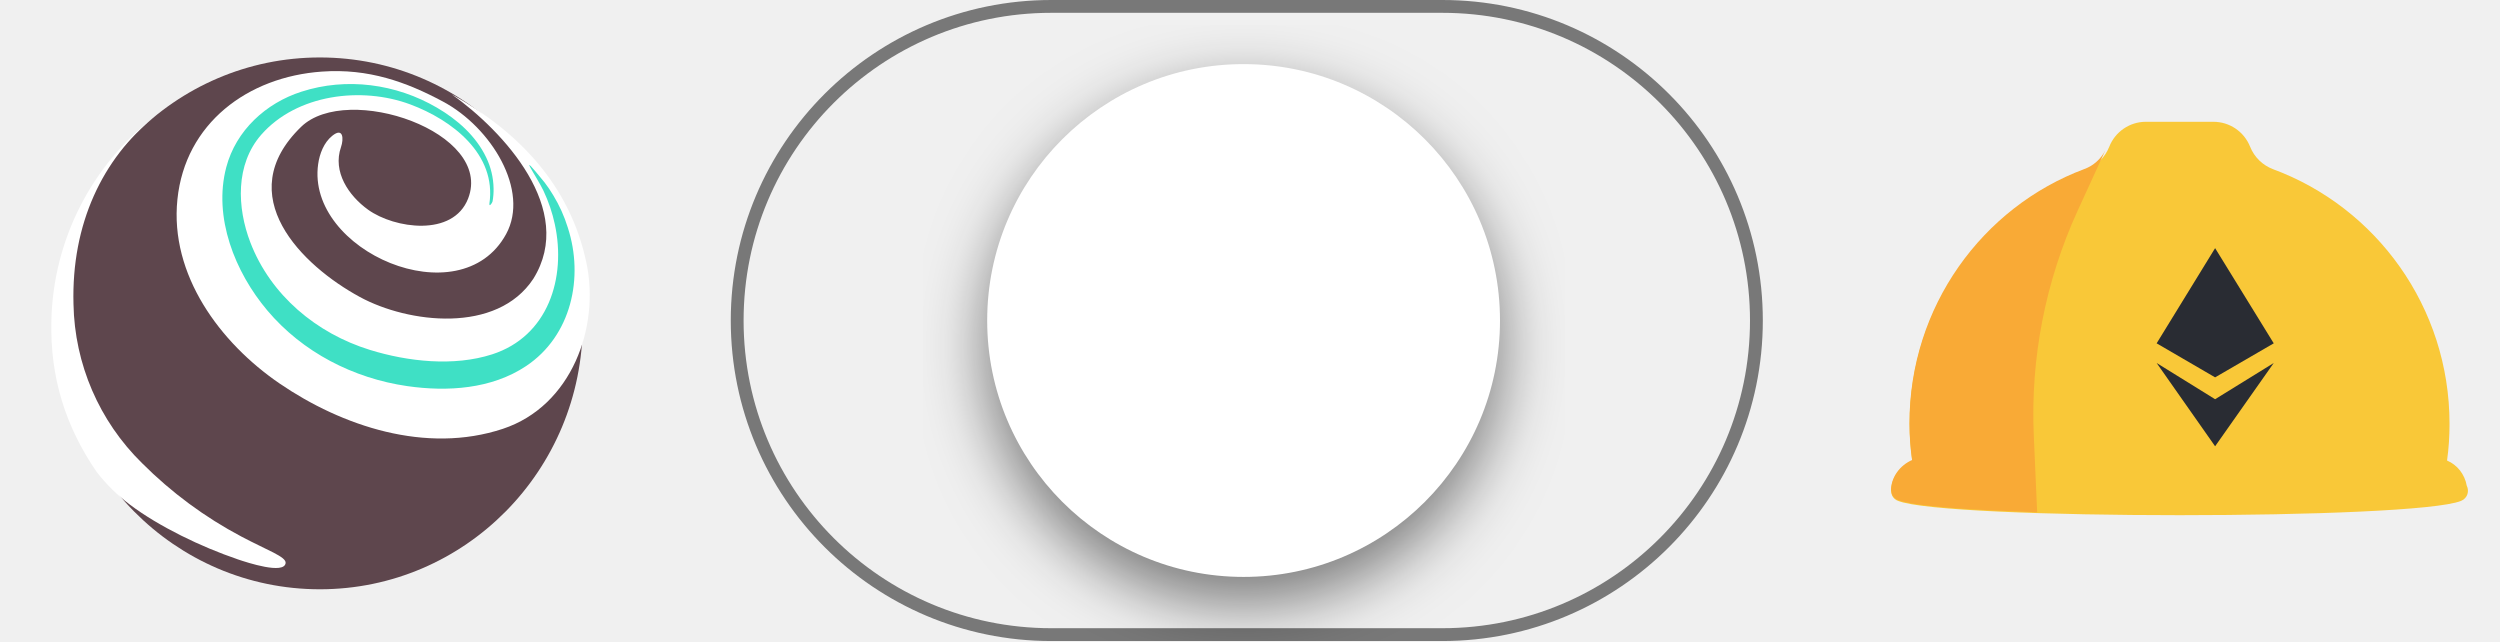
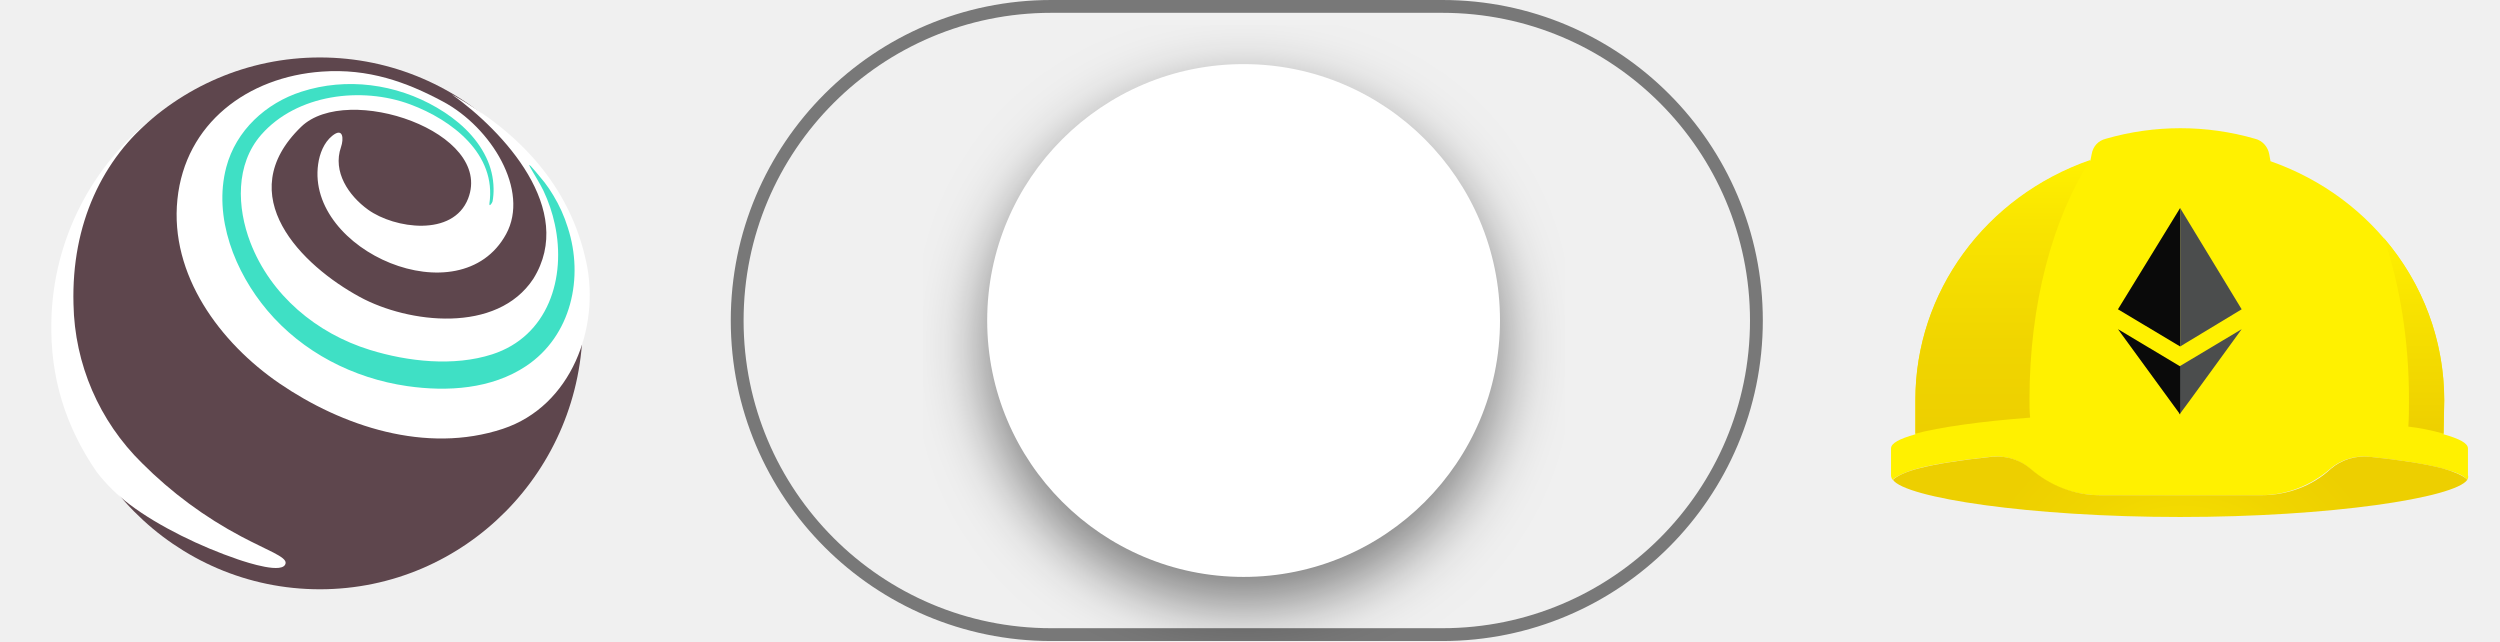
<svg xmlns="http://www.w3.org/2000/svg" width="390" height="100" viewBox="0 0 390 100" fill="none">
  <g clip-path="url(#clip0)">
    <rect x="-1" y="1" width="159" height="98" rx="49" transform="matrix(-1 0 0 1 273 0)" stroke="black" stroke-opacity="0.5" stroke-width="2" />
    <g filter="url(#filter0_d)">
      <circle r="40" transform="matrix(-1 0 0 1 194 50)" fill="white" />
    </g>
-     <path d="M295.024 76.659C295.048 77.268 295.387 77.876 296.113 78.144C303.466 81.112 376.563 81.112 383.916 78.144C384.98 77.706 385.222 76.586 384.811 75.759C384.496 73.983 383.335 72.523 381.739 71.842C382.005 69.969 382.126 68.071 382.126 66.125C382.126 47.878 370.661 32.332 354.6 26.396C352.979 25.788 351.673 24.523 351.02 22.893C350.077 20.533 347.827 19 345.287 19H334.741C332.226 19 329.952 20.557 329.033 22.917C328.38 24.547 327.098 25.812 325.453 26.42C309.368 32.381 297.903 47.927 297.903 66.149C297.903 68.096 298.048 70.018 298.314 71.891C296.427 72.718 295 74.543 295 76.659H295.024Z" fill="#F9C838" />
-     <path d="M336.436 53.559L345.557 58.868L354.703 53.559L345.557 38.71L336.436 53.559Z" fill="#292C33" />
-     <path d="M336.436 56.628L345.557 69.619L354.703 56.628L345.557 62.279L336.436 56.628Z" fill="#292C33" />
-     <path d="M296.079 78.003C297.781 78.707 303.102 79.242 310.342 79.606L317.797 79.922L317.269 67.924C316.742 55.878 319.091 43.88 324.077 32.951L328.416 23.48C327.721 24.815 326.57 25.86 325.156 26.37C309.239 32.32 297.877 47.839 297.877 66.03C297.877 67.973 298.02 69.891 298.284 71.761C296.414 72.587 295 74.409 295 76.522H295.048C295.048 77.129 295.384 77.736 296.079 78.003Z" fill="#F9AA36" />
+     <path d="M384.9 74.85C384.8 74.75 384.8 74.75 384.7 74.65C384.1 74.05 382.8 73.55 380.9 73.05C378.2 72.35 374.3 71.75 369.5 71.25C367.3 71.05 365.1 71.75 363.5 73.15C360.5 75.75 356.7 77.25 352.7 77.25H327.5C323.5 77.25 319.6 75.85 316.7 73.15C315.1 71.75 312.9 71.05 310.7 71.25C305.9 71.75 302 72.35 299.3 73.05C297.4 73.55 295.9 74.25 295.2 74.85C295.1 74.65 295 74.35 295 74.15V69.95C295 69.15 296.3 68.45 298.8 67.75V62.45C298.8 45.65 309.7 30.75 326.1 25.05L326.3 24.05C326.5 22.85 327.3 21.95 328.5 21.65C336.1 19.45 344.2 19.45 351.8 21.65C353 21.95 353.8 22.95 354 24.05L354.2 25.15C370.5 30.85 381.3 45.75 381.3 62.45L381.2 67.75C383.7 68.45 385 69.15 385 69.95V74.15C385.1 74.35 385 74.65 384.9 74.85Z" fill="#FFF100" />
+     <path d="M298.8 67.65V62.35C298.8 45.55 309.7 30.65 326.1 24.95C320.2 34.15 316.6 47.45 316.6 62.25C316.6 63.25 316.6 64.25 316.7 65.15C308.8 65.75 302.6 66.65 298.8 67.65Z" fill="url(#paint0_linear)" />
+     <path d="M381.2 67.65C379.4 67.15 377.5 66.75 375.7 66.55C375.8 65.15 375.8 63.75 375.8 62.25C375.8 53.15 374.4 44.55 371.9 37.15C378 44.25 381.3 53.15 381.3 62.45L381.2 67.65Z" fill="url(#paint1_linear)" />
+     <path d="M384.7 74.65C384.8 74.75 384.8 74.75 384.9 74.85C383 77.65 363.6 80.65 340.1 80.65C316.6 80.65 297.2 77.65 295.3 74.85C295.9 74.25 297.4 73.55 299.4 73.05C302.1 72.35 306 71.75 310.8 71.25C313 71.05 315.2 71.75 316.8 73.15C319.8 75.75 323.6 77.25 327.6 77.25H352.8C356.8 77.25 360.7 75.85 363.6 73.15C365.2 71.75 367.4 71.05 369.6 71.25C374.4 71.75 378.3 72.35 381 73.05C382.8 73.55 384.1 74.15 384.7 74.65Z" fill="url(#paint2_radial)" />
+     <path d="M340.1 32.45V54.05L330.4 48.25L340.1 32.45Z" fill="#0A0A0A" />
+     <path d="M349.7 48.25L340.1 54.05V32.45L349.7 48.25Z" fill="#4B4D4D" />
+     <path d="M349.7 51.35C349.7 51.35 340.2 64.45 340 64.65V57.15L349.7 51.35Z" fill="#4B4D4D" />
+     <path d="M340.1 57.15V64.65L330.4 51.35L340.1 57.15Z" fill="#0A0A0A" />
    <path d="M49.9 91.928C72.546 91.928 90.904 73.356 90.904 50.446C90.904 27.535 72.546 8.963 49.9 8.963C27.255 8.963 8.897 27.535 8.897 50.446C8.897 73.356 27.255 91.928 49.9 91.928Z" fill="#5E464D" />
    <path d="M37.005 87.229C38.683 87.802 44.316 89.634 44.556 87.843C44.685 86.86 41.713 85.853 37.688 83.72C31.963 80.695 26.727 76.826 22.153 72.243C15.477 65.697 11.639 56.792 11.464 47.444C11.123 34.895 16.029 24.75 24.099 18.203C19.226 21.964 15.253 26.765 12.471 32.255C9.689 37.746 8.167 43.788 8.016 49.942C7.776 59.019 10.314 66.667 15.082 73.628C16.563 75.54 18.294 77.245 20.228 78.696C24.797 82.153 31.478 85.349 37.005 87.225" fill="white" />
    <path d="M91.468 40.938C88.926 28.981 81.022 20.611 70.451 14.698C78.521 20.453 89.913 32.69 83.203 43.484C77.517 52.131 63.689 50.438 56.134 46.328C47.151 41.454 35.897 30.488 46.996 19.766C54.181 12.829 77.05 20.607 73.026 30.976C70.678 37.007 61.54 35.666 57.43 32.718C54.4 30.541 51.85 26.8 53.198 22.938C53.633 21.699 53.572 19.778 51.821 21.192C50.518 22.248 49.86 23.986 49.632 25.602C47.719 39.123 71.807 49.605 78.951 36.523C82.663 29.733 76.652 19.872 69.086 15.835C63.4 12.789 57.479 10.649 50.229 11.168C38.63 11.981 28.895 19.25 27.677 31.102C26.458 42.879 34.333 53.48 43.605 59.819C53.352 66.48 66.454 70.87 78.443 66.898C89.19 63.336 93.629 51.002 91.468 40.934" fill="white" />
    <path d="M76.344 31.78C77.497 24.031 70.491 18.71 64.022 16.294C56.394 13.451 46.318 14.694 40.762 21.009C36.701 25.647 36.965 32.381 39.06 37.831C42.228 46.063 49.38 52.013 57.706 54.584C63.62 56.412 70.776 57.208 76.77 55.279C85.514 52.464 88.361 43.346 86.554 34.992C86.167 33.186 85.573 31.431 84.783 29.761C83.678 27.442 80.316 22.747 84.958 28.466C85.447 29.103 85.897 29.769 86.306 30.46C87.268 32.04 88.031 33.733 88.576 35.5C91.119 43.298 89.125 52.395 82.078 57.102C76.673 60.705 69.801 61.135 63.53 60.233C55.123 59.015 47.199 54.954 41.692 48.419C36.664 42.461 33.233 33.904 35.3 26.082C36.815 20.359 41.461 16.087 47.025 14.304C54.063 12.025 61.808 13.085 68.144 16.785C71.32 18.633 74.236 21.192 75.84 24.546C76.575 26.058 76.97 27.712 76.998 29.392C77.014 30.072 76.961 30.753 76.839 31.422C76.794 31.666 76.279 32.352 76.352 31.788" fill="#3FE0C5" />
  </g>
  <defs>
    <filter id="filter0_d" x="144" y="4" width="100" height="100" filterUnits="userSpaceOnUse" color-interpolation-filters="sRGB">
      <feFlood flood-opacity="0" result="BackgroundImageFix" />
      <feColorMatrix in="SourceAlpha" type="matrix" values="0 0 0 0 0 0 0 0 0 0 0 0 0 0 0 0 0 0 127 0" />
      <feOffset dy="4" />
      <feGaussianBlur stdDeviation="5" />
      <feColorMatrix type="matrix" values="0 0 0 0 0 0 0 0 0 0 0 0 0 0 0 0 0 0 0.5 0" />
      <feBlend mode="normal" in2="BackgroundImageFix" result="effect1_dropShadow" />
      <feBlend mode="normal" in="SourceGraphic" in2="effect1_dropShadow" result="shape" />
    </filter>
+     <linearGradient id="paint0_linear" x1="312.641" y1="67.37" x2="312.641" y2="24.695" gradientUnits="userSpaceOnUse">
+       <stop stop-color="#EDCF00" />
+       <stop offset="0.33" stop-color="#F0D500" />
+       <stop offset="0.77" stop-color="#F9E500" />
+       <stop offset="1" stop-color="#FFF100" />
+     </linearGradient>
+     <linearGradient id="paint1_linear" x1="376.753" y1="67.681" x2="376.753" y2="36.817" gradientUnits="userSpaceOnUse">
+       <stop stop-color="#EDCF00" />
+       <stop offset="0.59" stop-color="#F7E100" />
+       <stop offset="1" stop-color="#FFF100" />
+     </linearGradient>
+     <radialGradient id="paint2_radial" cx="0" cy="0" r="1" gradientUnits="userSpaceOnUse" gradientTransform="translate(340.43 96.542) scale(33.5506 32.3097)">
+       <stop stop-color="#FFF100" />
+       <stop offset="0.23" stop-color="#F9E500" />
+       <stop offset="0.67" stop-color="#F0D500" />
+       <stop offset="1" stop-color="#EDCF00" />
+     </radialGradient>
    <clipPath id="clip0">
      <rect width="390" height="100" fill="white" />
    </clipPath>
  </defs>
</svg>
